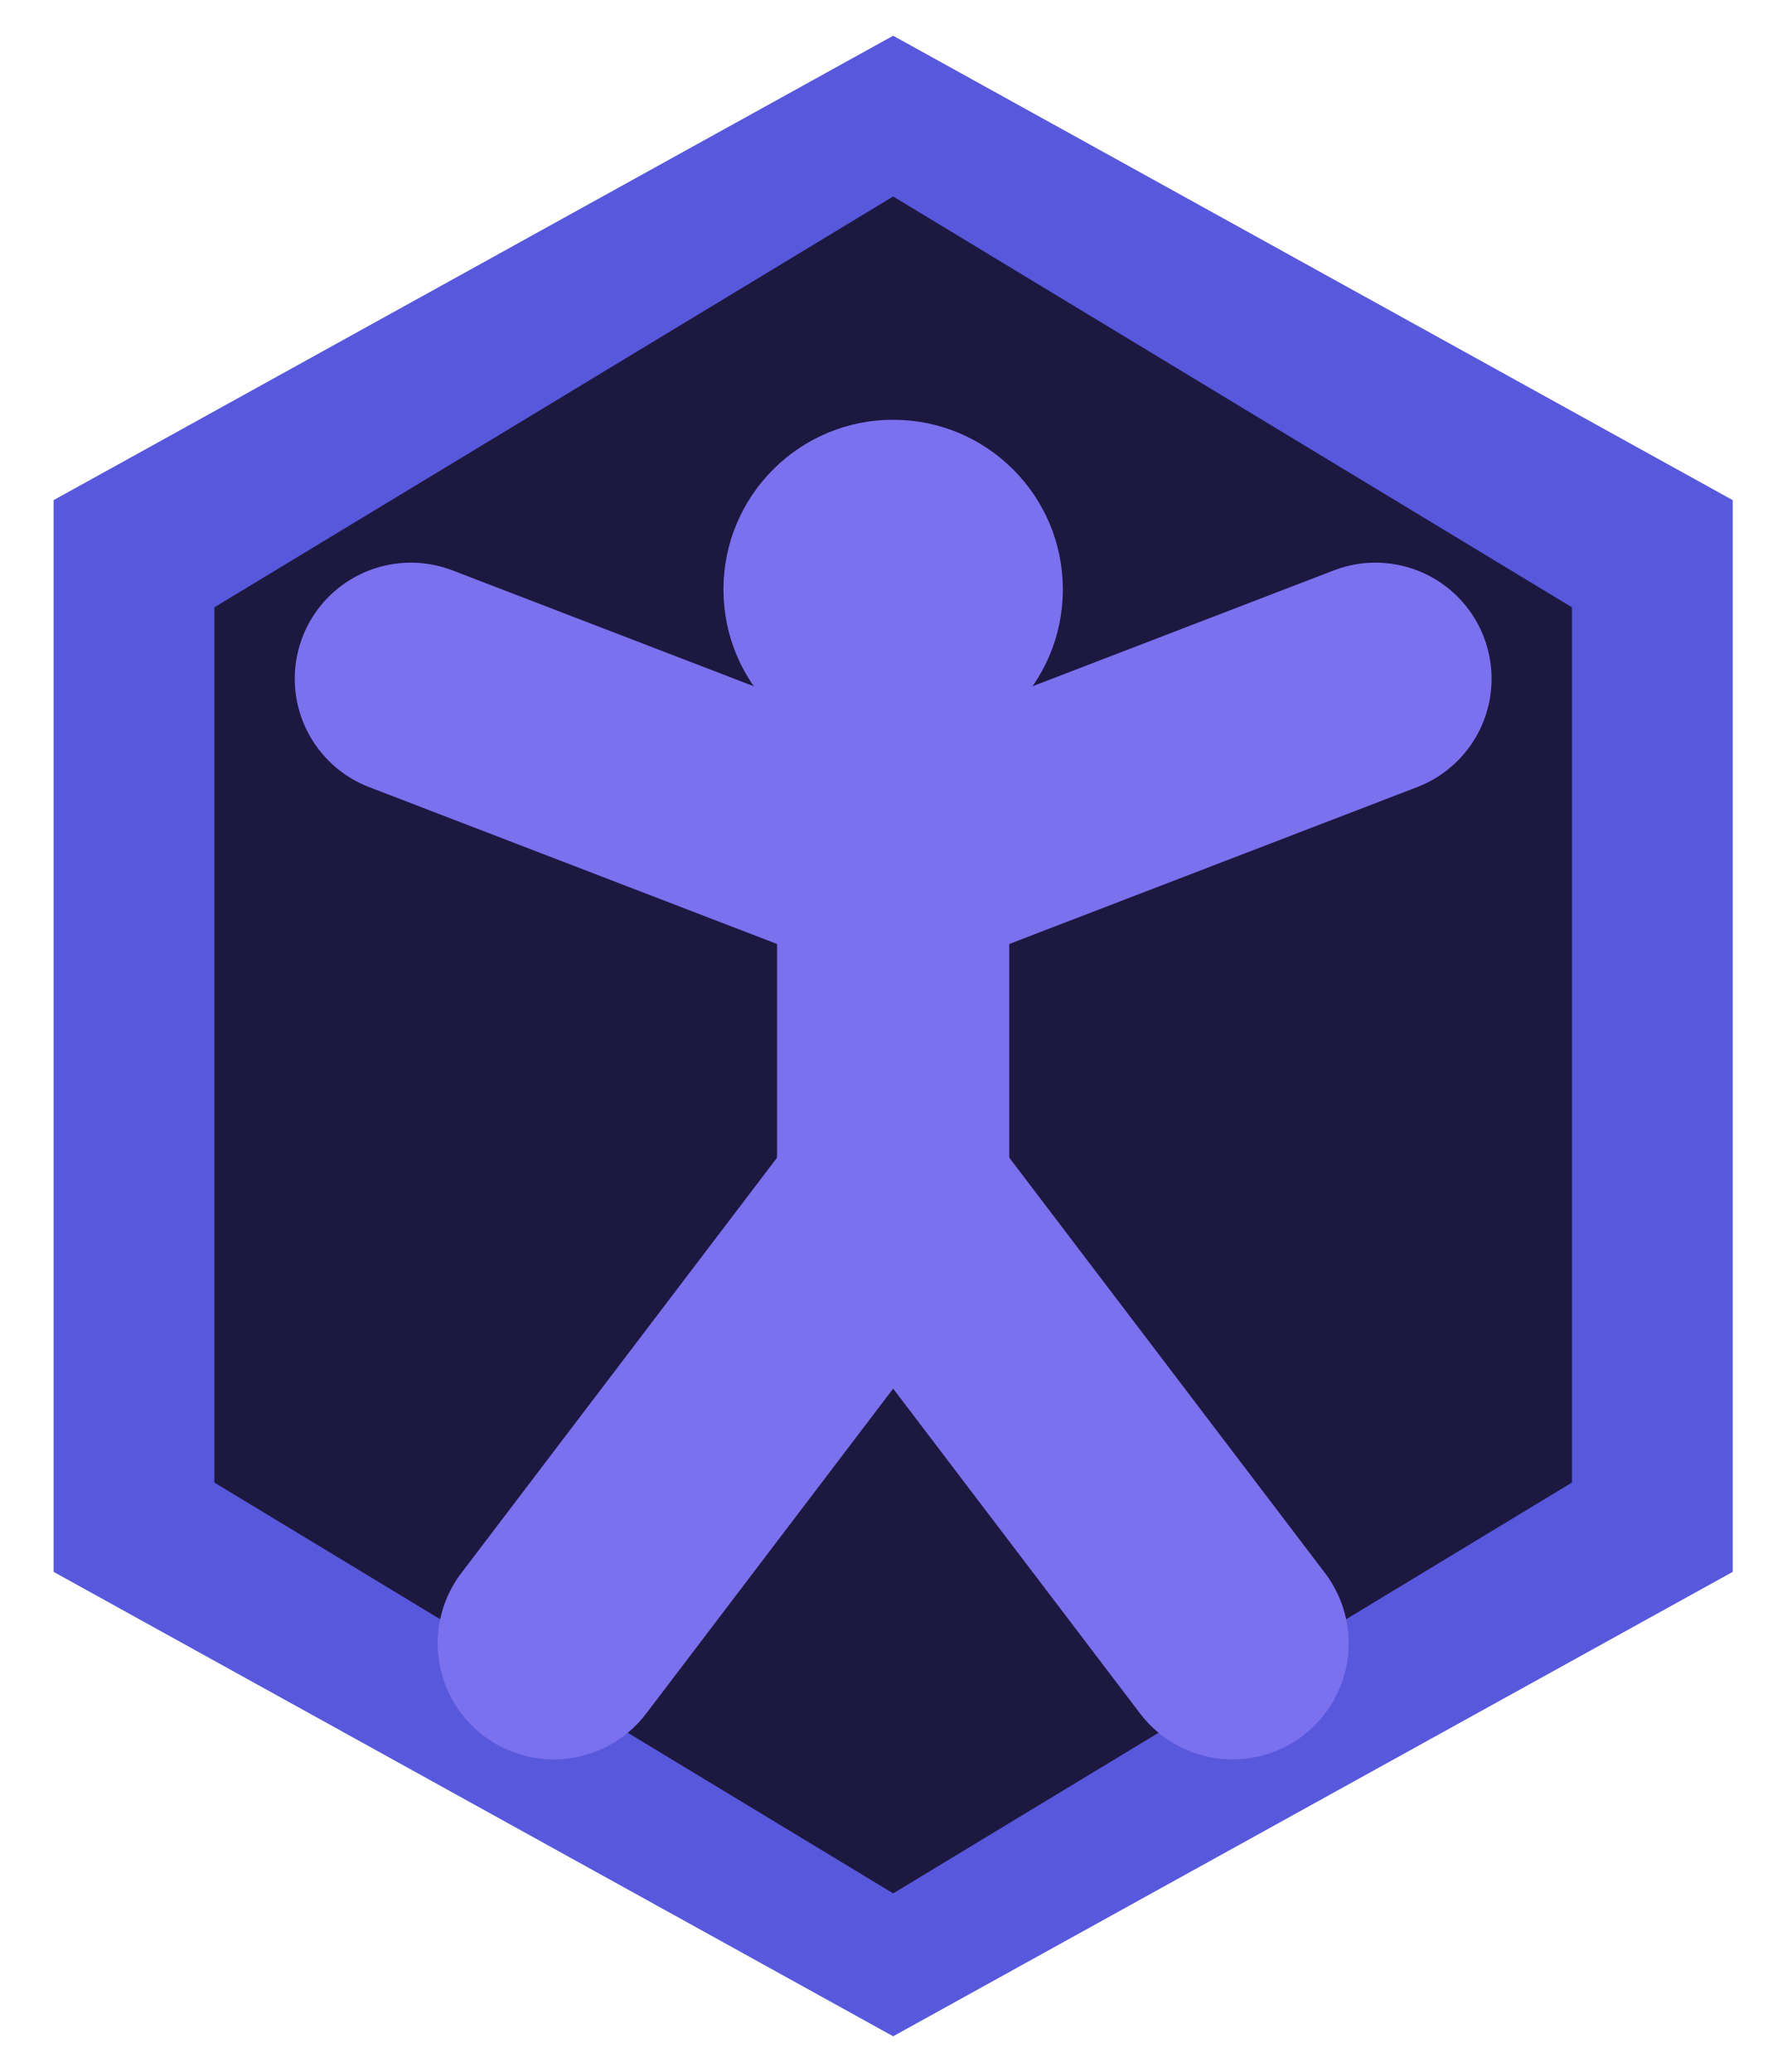
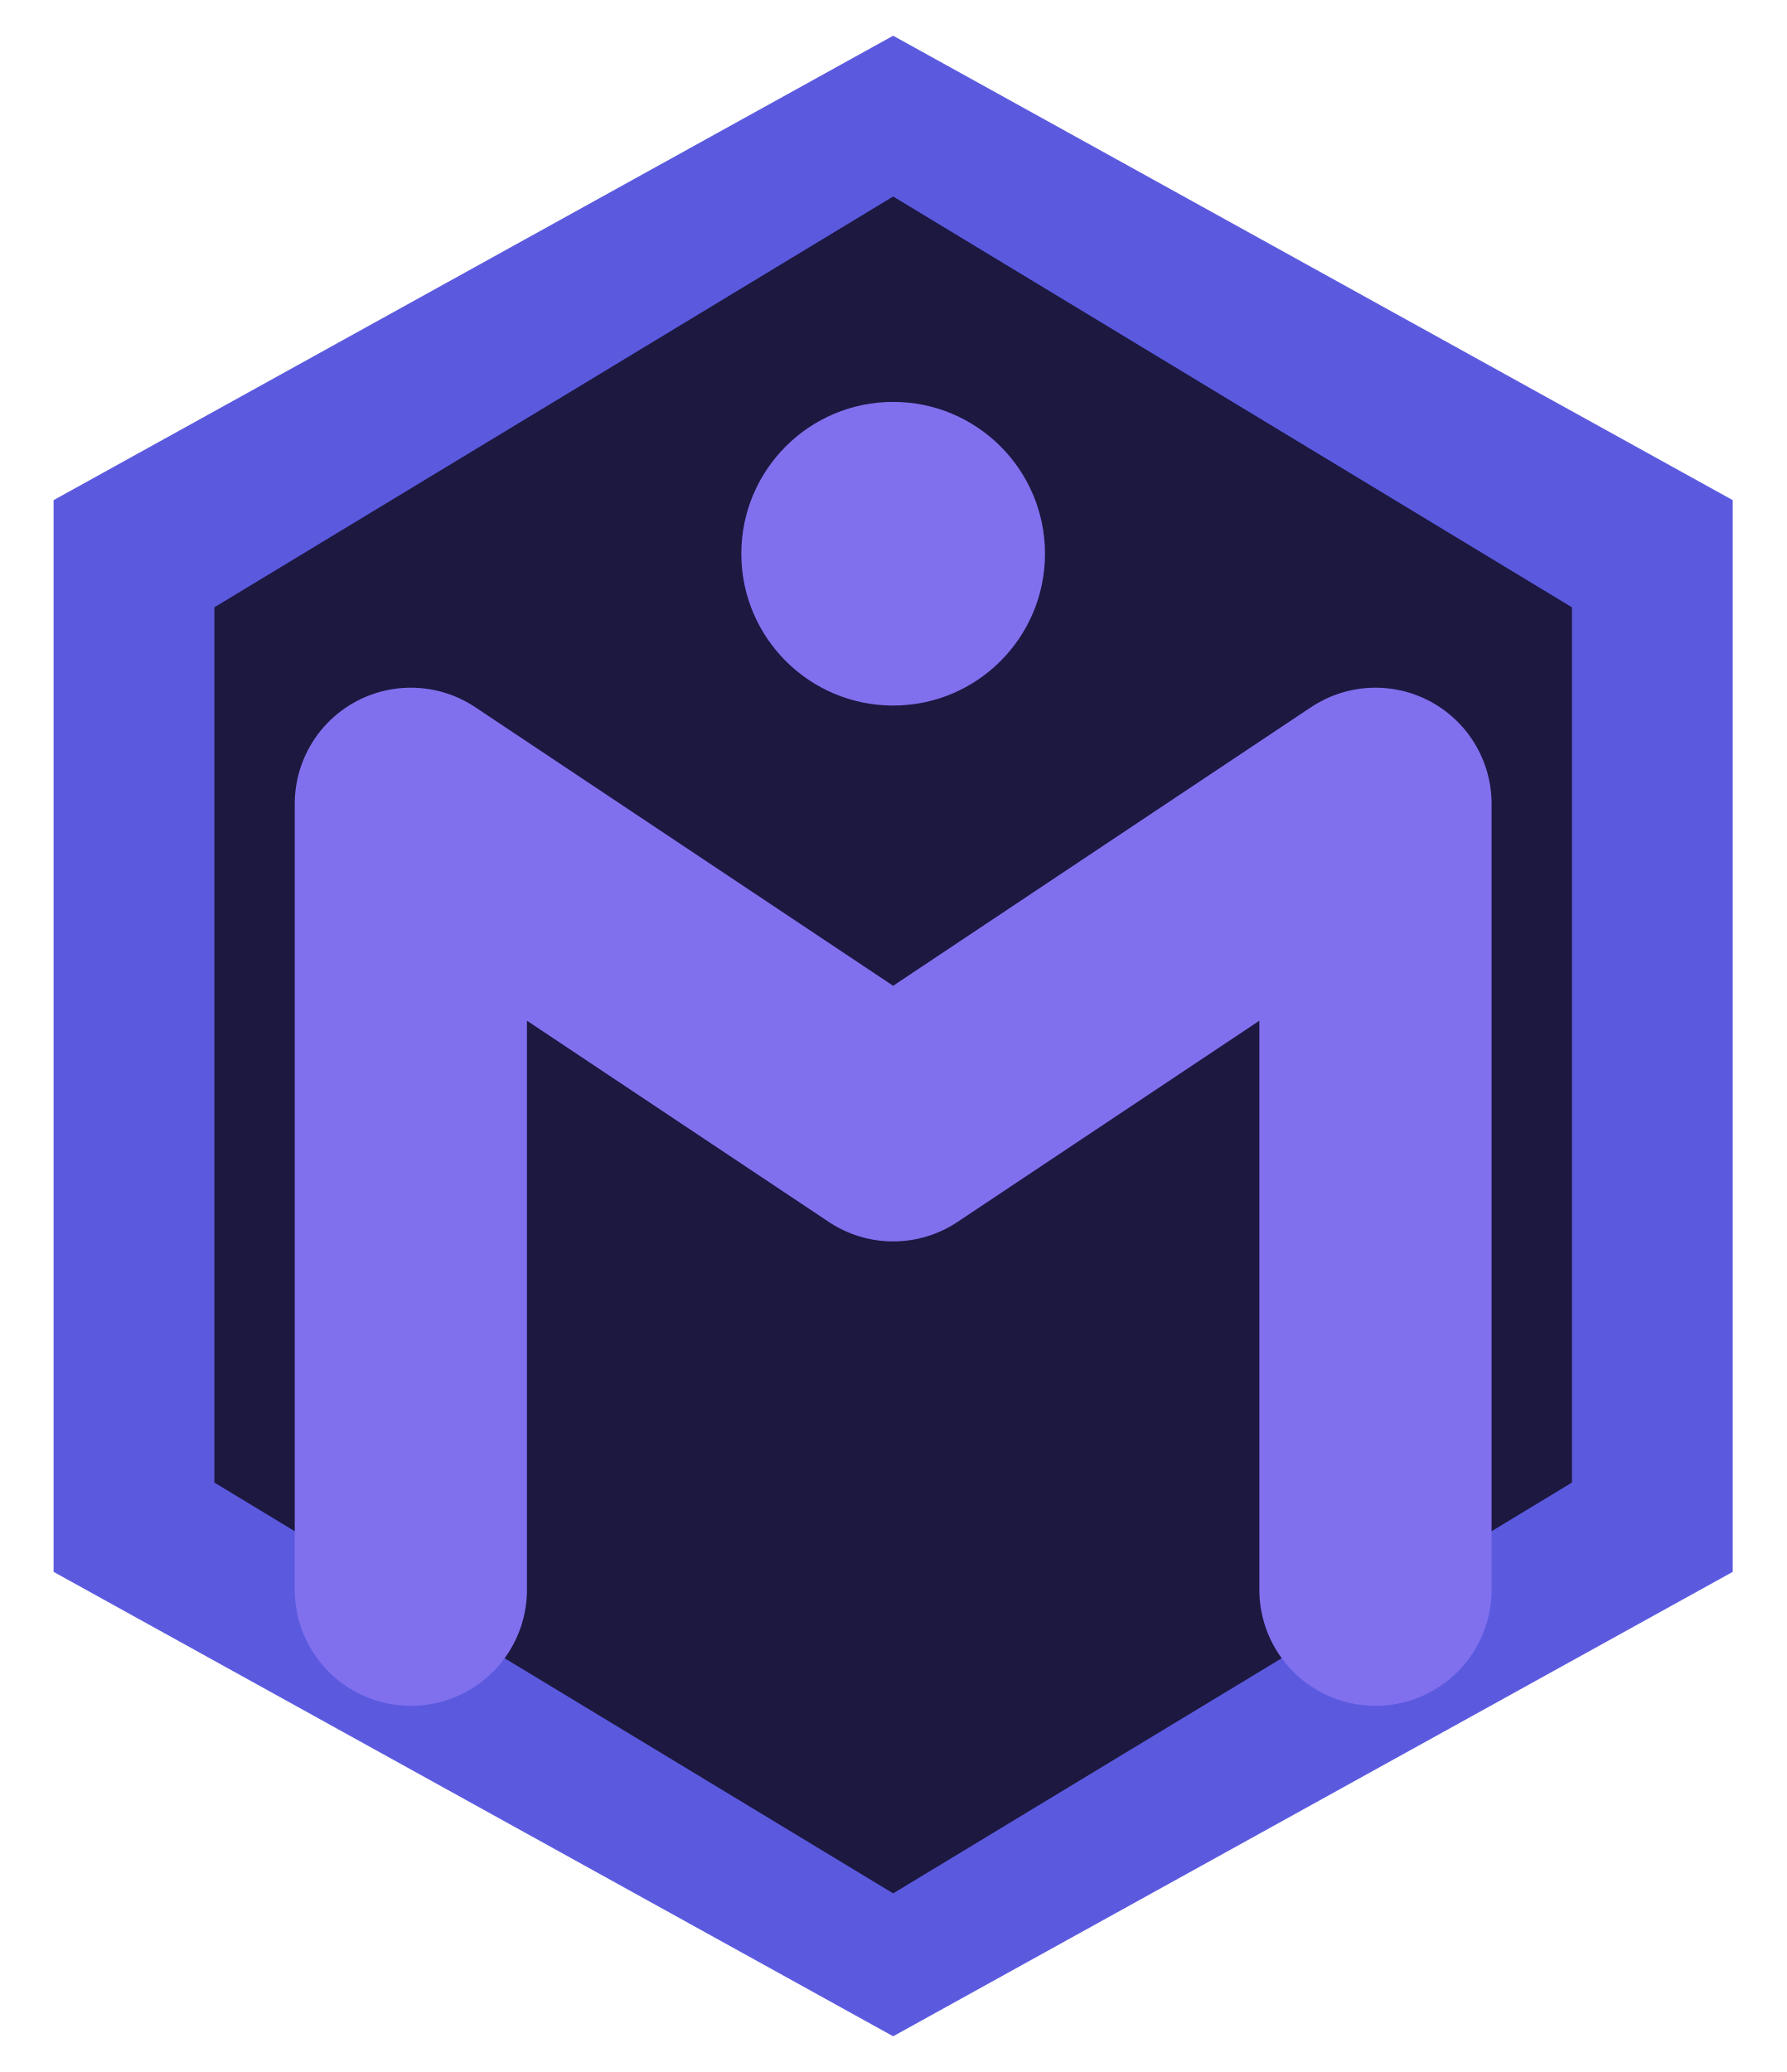
<svg xmlns="http://www.w3.org/2000/svg" viewBox="0 0 100 116">
-   <polygon points="50,2 97,28 97,88 50,114 3,88 3,28" fill="#5858DC" />
+   <polygon points="50,2 97,28 97,88 50,114 3,88 3,28" fill="#5B5ADF" />
  <polygon points="50,11 88,34 88,83 50,106 12,83 12,34" fill="#1C1840" />
-   <circle cx="50" cy="33" r="9.5" fill="#7B70EE" />
-   <line x1="49" y1="48" x2="23" y2="38" stroke="#7B70EE" stroke-width="13" stroke-linecap="round" />
-   <line x1="51" y1="48" x2="77" y2="38" stroke="#7B70EE" stroke-width="13" stroke-linecap="round" />
-   <line x1="50" y1="48" x2="50" y2="67" stroke="#7B70EE" stroke-width="13" stroke-linecap="round" />
-   <line x1="50" y1="67" x2="31" y2="92" stroke="#7B70EE" stroke-width="13" stroke-linecap="round" />
-   <line x1="50" y1="67" x2="69" y2="92" stroke="#7B70EE" stroke-width="13" stroke-linecap="round" />
+   <circle cx="50" cy="31" r="8.5" fill="#8070EE" />
+   <polyline points="23,89 23,45 50,63 77,45 77,89" fill="none" stroke="#8070EE" stroke-width="13" stroke-linecap="round" stroke-linejoin="round" />
</svg>
